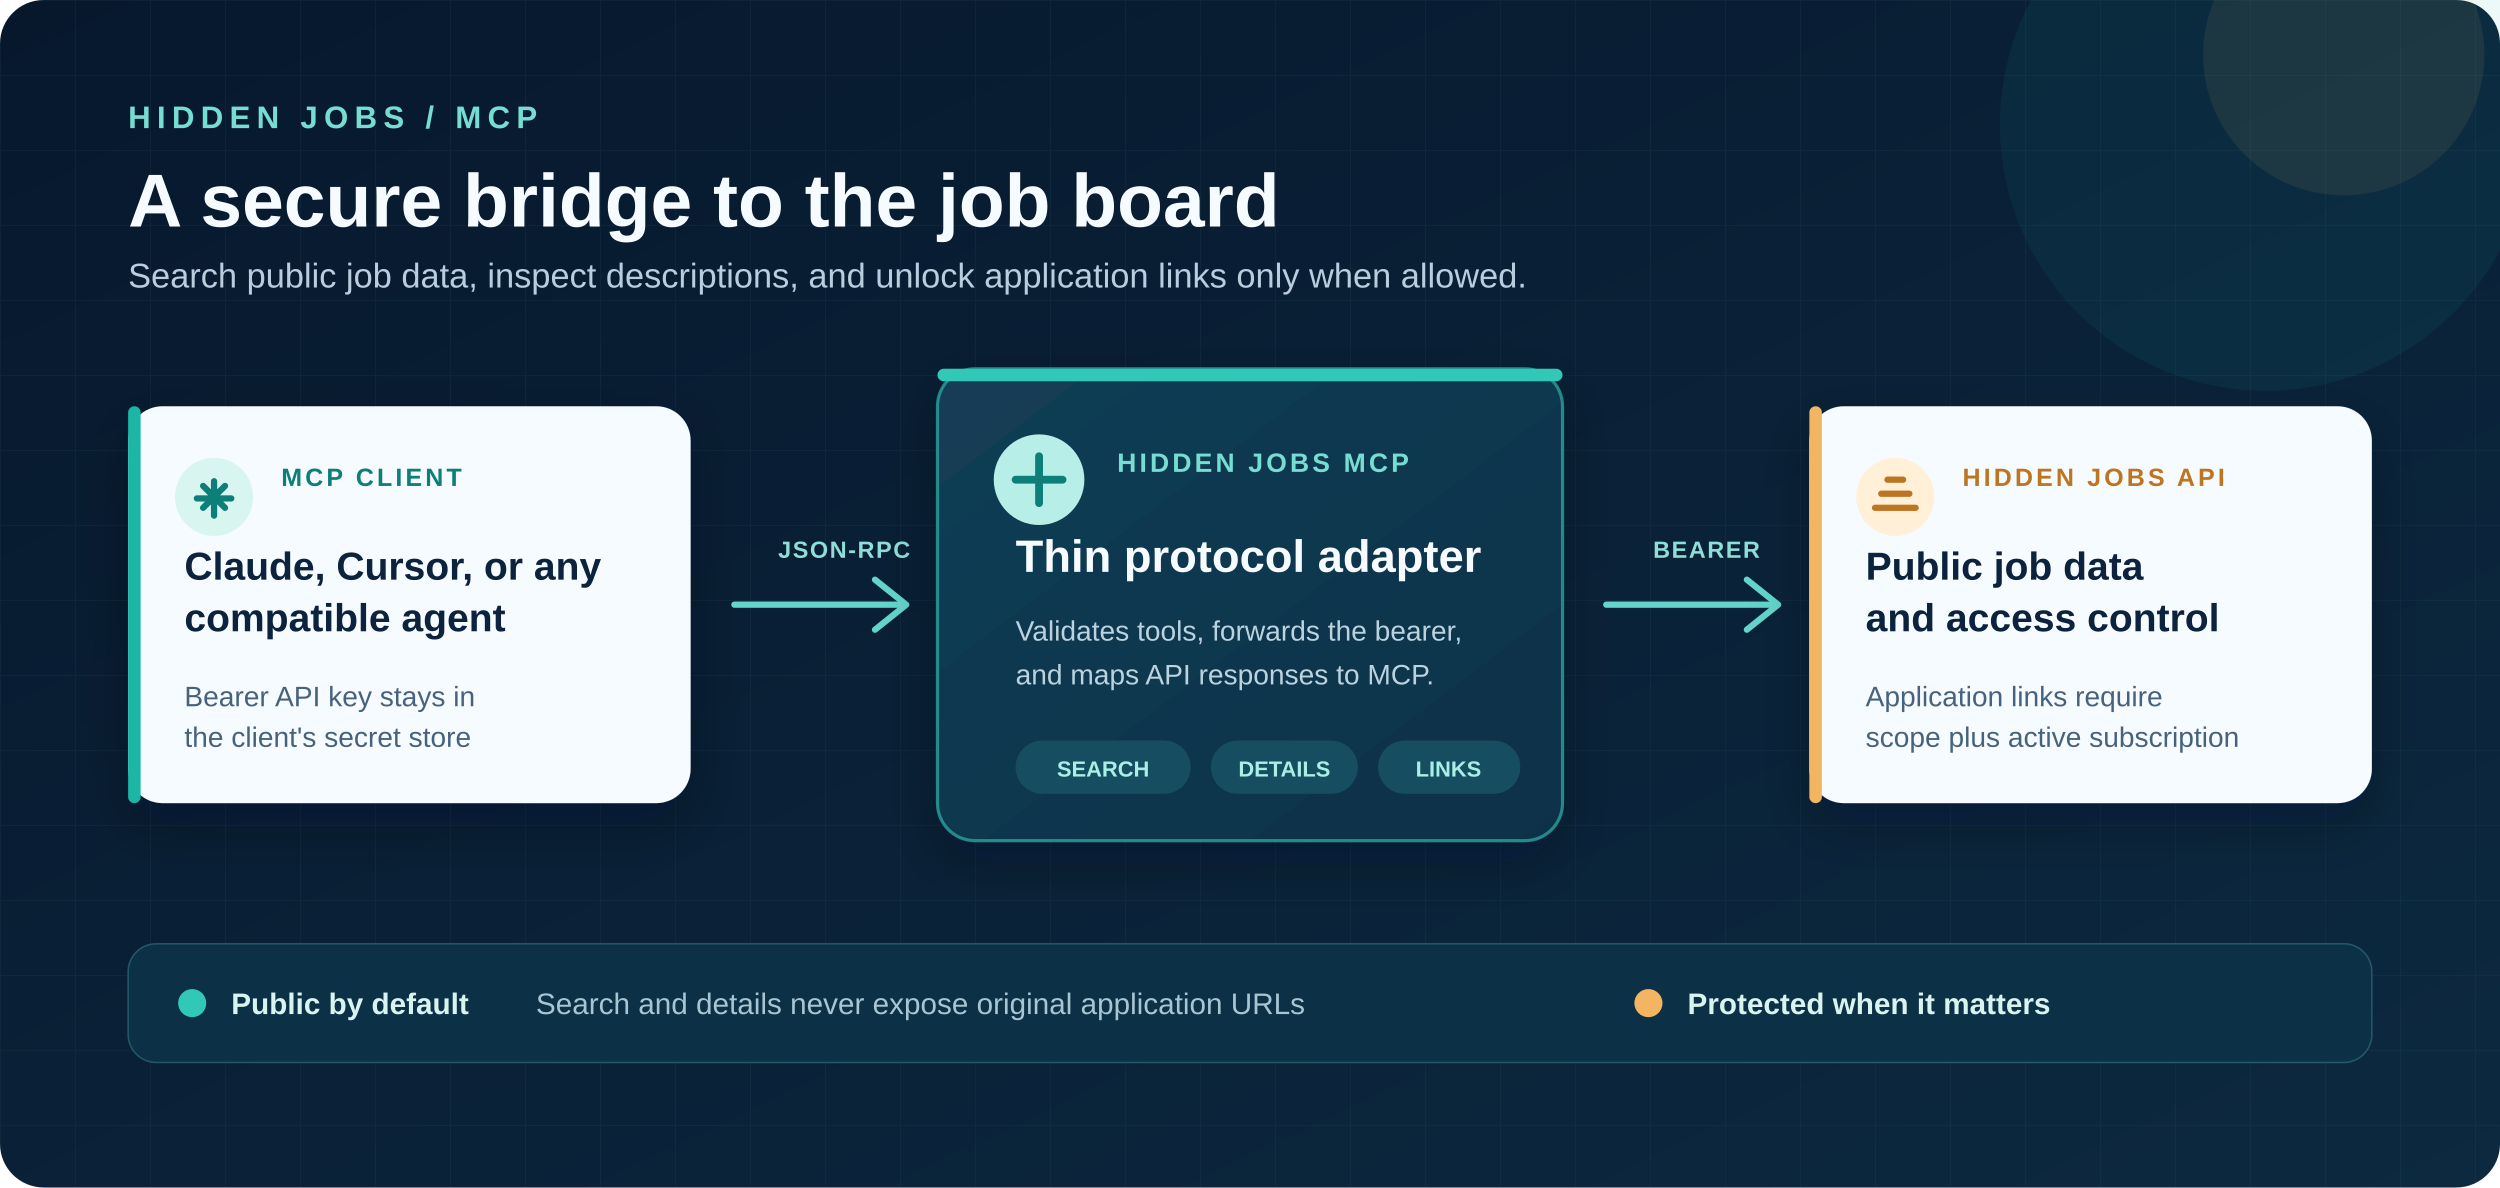
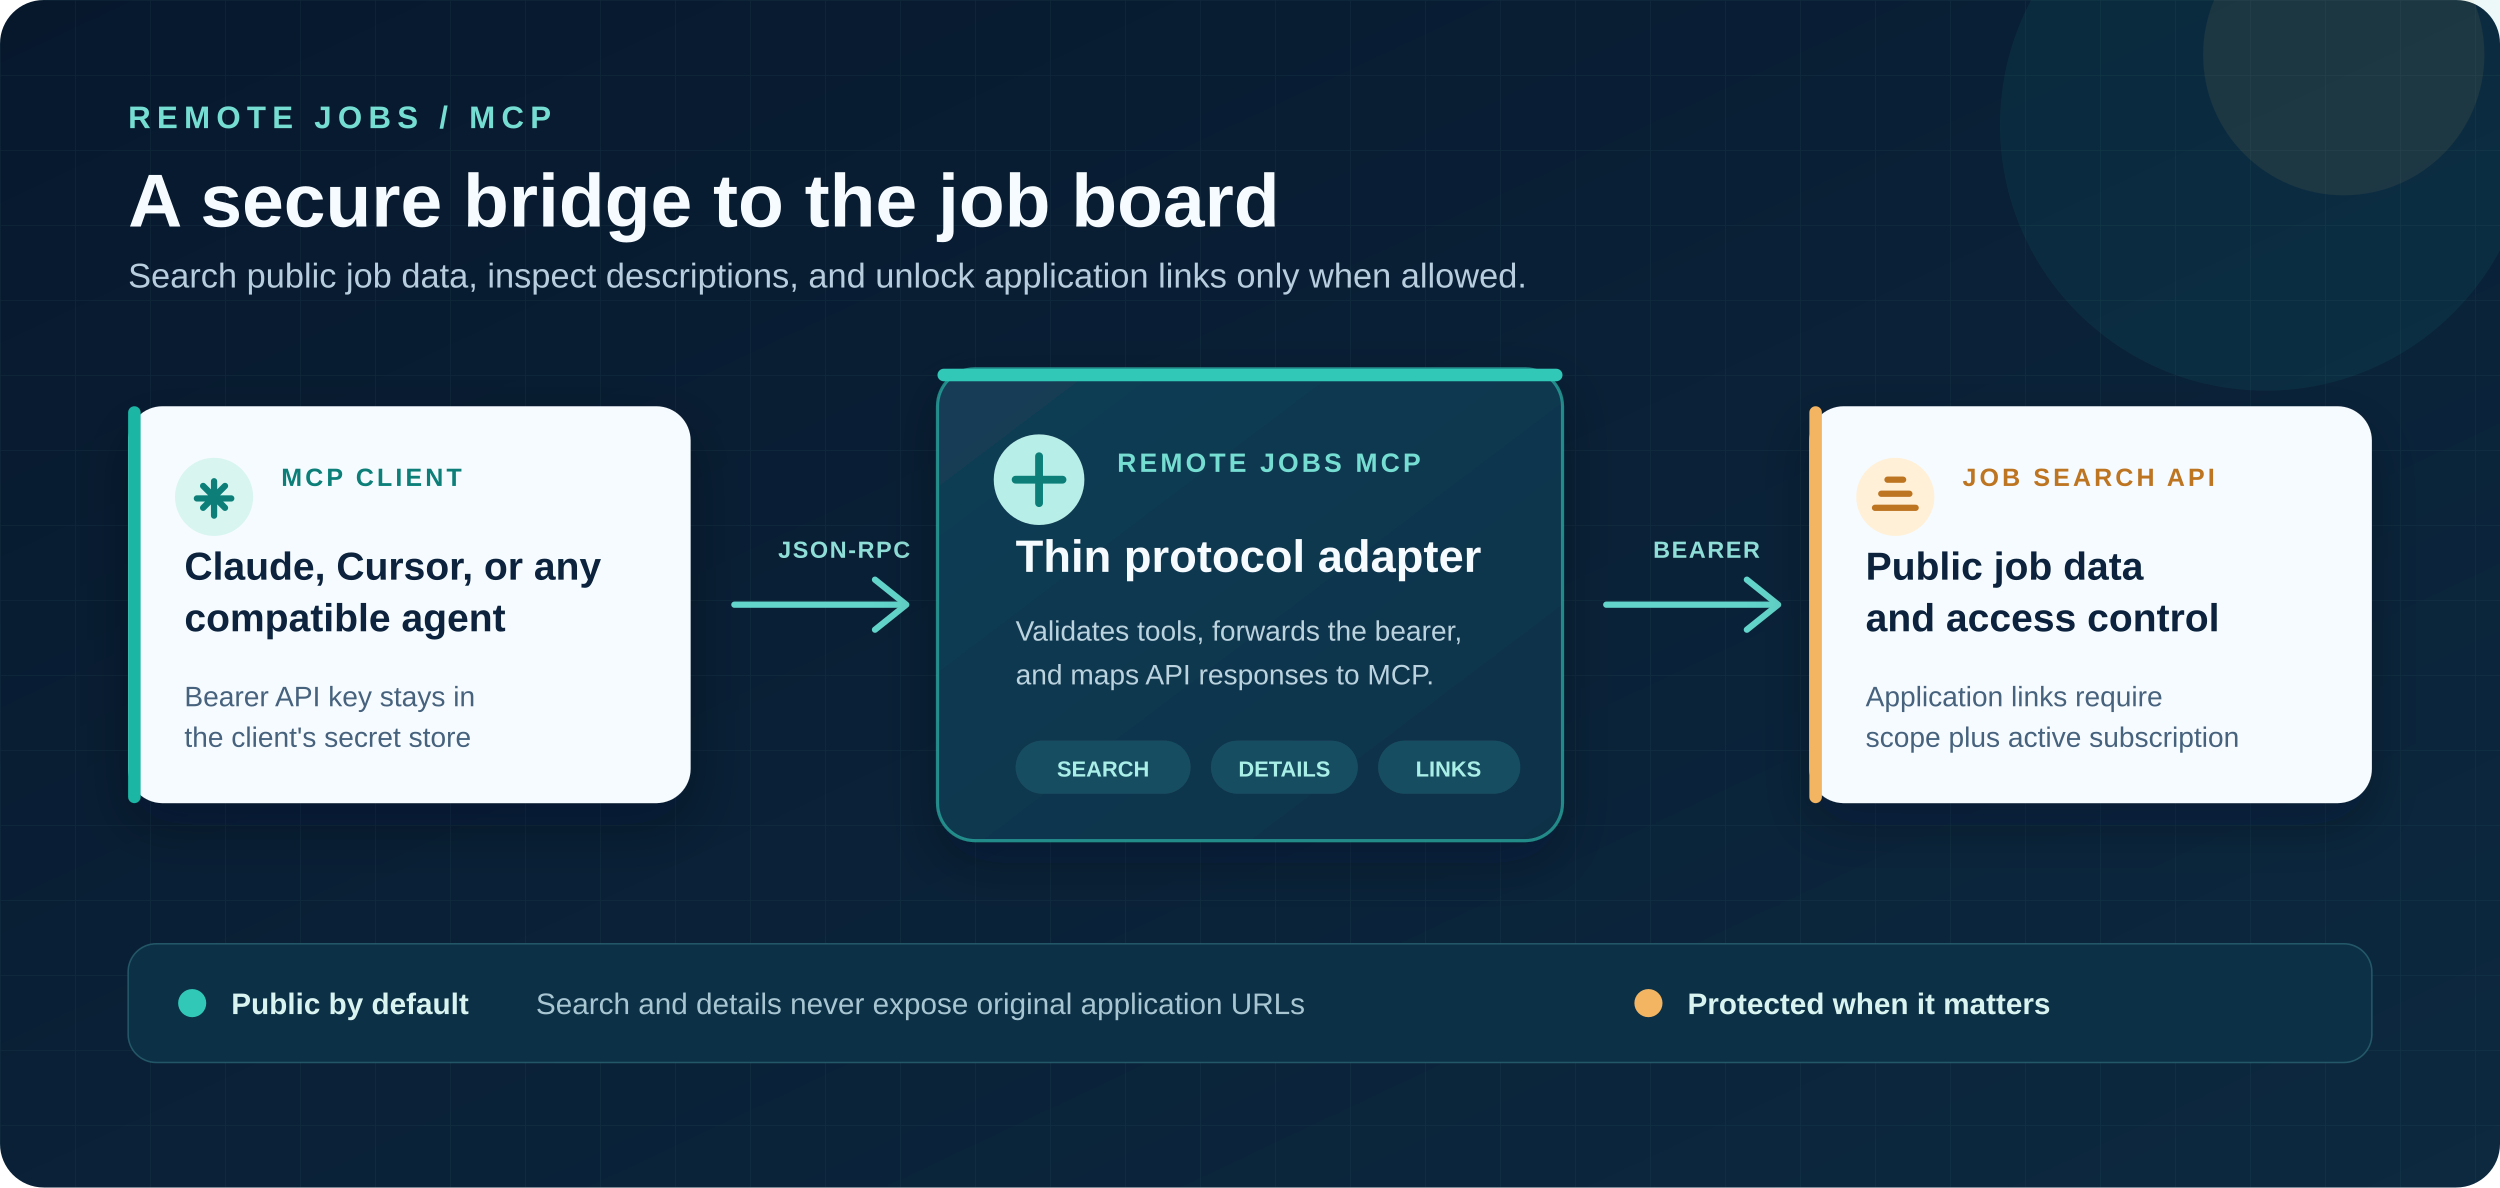
<svg xmlns="http://www.w3.org/2000/svg" width="1600" height="760" viewBox="0 0 1600 760" role="img" aria-labelledby="title description">
  <defs>
    <linearGradient id="background" x1="0" y1="0" x2="1" y2="1">
      <stop offset="0" stop-color="#07182d" />
      <stop offset="1" stop-color="#0c2940" />
    </linearGradient>
    <linearGradient id="mcp-card" x1="0" y1="0" x2="1" y2="1">
      <stop offset="0" stop-color="#123e55" />
      <stop offset="1" stop-color="#0e3047" />
    </linearGradient>
    <filter id="shadow" x="-20%" y="-20%" width="140%" height="140%">
      <feDropShadow dx="0" dy="14" stdDeviation="18" flood-color="#020817" flood-opacity="0.28" />
    </filter>
    <pattern id="grid" width="48" height="48" patternUnits="userSpaceOnUse">
      <path d="M 48 0 L 0 0 0 48" fill="none" stroke="#8bd8d1" stroke-opacity="0.06" stroke-width="1" />
    </pattern>
  </defs>
  <rect width="1600" height="760" rx="28" fill="url(#background)" />
  <rect width="1600" height="760" rx="28" fill="url(#grid)" />
  <circle cx="1450" cy="80" r="170" fill="#1db6a5" opacity="0.08" />
  <circle cx="1500" cy="35" r="90" fill="#f3b562" opacity="0.08" />
-   <text x="82" y="82" fill="#75ddd2" font-family="Arial, Helvetica, sans-serif" font-size="20" font-weight="700" letter-spacing="4">HIDDEN JOBS / MCP</text>
+   <text x="82" y="82" fill="#75ddd2" font-family="Arial, Helvetica, sans-serif" font-size="20" font-weight="700" letter-spacing="4">REMOTE JOBS / MCP</text>
  <text x="82" y="145" fill="#f6fbff" font-family="Arial, Helvetica, sans-serif" font-size="48" font-weight="700">A secure bridge to the job board</text>
  <text x="82" y="184" fill="#b8cede" font-family="Arial, Helvetica, sans-serif" font-size="22">Search public job data, inspect descriptions, and unlock application links only when allowed.</text>
  <g filter="url(#shadow)">
    <rect x="82" y="260" width="360" height="254" rx="22" fill="#f6fbff" />
    <rect x="82" y="260" width="8" height="254" rx="4" fill="#1db6a5" />
    <circle cx="137" cy="318" r="25" fill="#d8f5f0" />
    <path d="M126 319h22M137 308v22M130 311l14 14M144 311l-14 14" stroke="#087f78" stroke-width="4" stroke-linecap="round" />
    <text x="180" y="311" fill="#087f78" font-family="Arial, Helvetica, sans-serif" font-size="16" font-weight="700" letter-spacing="2">MCP CLIENT</text>
    <text x="118" y="371" fill="#09233d" font-family="Arial, Helvetica, sans-serif" font-size="25" font-weight="700">Claude, Cursor, or any</text>
    <text x="118" y="404" fill="#09233d" font-family="Arial, Helvetica, sans-serif" font-size="25" font-weight="700">compatible agent</text>
    <text x="118" y="452" fill="#46627d" font-family="Arial, Helvetica, sans-serif" font-size="18">Bearer API key stays in</text>
    <text x="118" y="478" fill="#46627d" font-family="Arial, Helvetica, sans-serif" font-size="18">the client's secret store</text>
  </g>
  <g>
    <path d="M470 387h108" stroke="#63d5ca" stroke-width="4" stroke-linecap="round" />
    <path d="m560 371 20 16-20 16" fill="none" stroke="#63d5ca" stroke-width="4" stroke-linecap="round" stroke-linejoin="round" />
    <text x="498" y="357" fill="#8fded7" font-family="Arial, Helvetica, sans-serif" font-size="15" font-weight="700" letter-spacing="1">JSON-RPC</text>
  </g>
  <g filter="url(#shadow)">
    <rect x="600" y="236" width="400" height="302" rx="24" fill="url(#mcp-card)" stroke="#31c8b8" stroke-opacity="0.6" stroke-width="2" />
    <rect x="600" y="236" width="400" height="8" rx="4" fill="#31c8b8" />
    <circle cx="665" cy="307" r="29" fill="#b7eee8" />
    <path d="M650 307h30M665 292v30" stroke="#087f78" stroke-width="5" stroke-linecap="round" />
-     <text x="715" y="302" fill="#75ddd2" font-family="Arial, Helvetica, sans-serif" font-size="17" font-weight="700" letter-spacing="2">HIDDEN JOBS MCP</text>
+     <text x="715" y="302" fill="#75ddd2" font-family="Arial, Helvetica, sans-serif" font-size="17" font-weight="700" letter-spacing="2">REMOTE JOBS MCP</text>
    <text x="650" y="366" fill="#f6fbff" font-family="Arial, Helvetica, sans-serif" font-size="29" font-weight="700">Thin protocol adapter</text>
    <text x="650" y="410" fill="#bad3df" font-family="Arial, Helvetica, sans-serif" font-size="18">Validates tools, forwards the bearer,</text>
    <text x="650" y="438" fill="#bad3df" font-family="Arial, Helvetica, sans-serif" font-size="18">and maps API responses to MCP.</text>
    <rect x="650" y="474" width="112" height="34" rx="17" fill="#174e61" />
    <rect x="775" y="474" width="94" height="34" rx="17" fill="#174e61" />
    <rect x="882" y="474" width="91" height="34" rx="17" fill="#174e61" />
    <text x="706" y="497" text-anchor="middle" fill="#a9eee7" font-family="Arial, Helvetica, sans-serif" font-size="14" font-weight="700">SEARCH</text>
    <text x="822" y="497" text-anchor="middle" fill="#a9eee7" font-family="Arial, Helvetica, sans-serif" font-size="14" font-weight="700">DETAILS</text>
    <text x="927" y="497" text-anchor="middle" fill="#a9eee7" font-family="Arial, Helvetica, sans-serif" font-size="14" font-weight="700">LINKS</text>
  </g>
  <g>
    <path d="M1028 387h108" stroke="#63d5ca" stroke-width="4" stroke-linecap="round" />
    <path d="m1118 371 20 16-20 16" fill="none" stroke="#63d5ca" stroke-width="4" stroke-linecap="round" stroke-linejoin="round" />
    <text x="1058" y="357" fill="#8fded7" font-family="Arial, Helvetica, sans-serif" font-size="15" font-weight="700" letter-spacing="1">BEARER</text>
  </g>
  <g filter="url(#shadow)">
    <rect x="1158" y="260" width="360" height="254" rx="22" fill="#f6fbff" />
    <rect x="1158" y="260" width="8" height="254" rx="4" fill="#f3b562" />
    <circle cx="1213" cy="318" r="25" fill="#fff0d7" />
    <path d="M1200 325h26M1204 316h18M1208 307h10" stroke="#bd7421" stroke-width="4" stroke-linecap="round" />
-     <text x="1256" y="311" fill="#bd7421" font-family="Arial, Helvetica, sans-serif" font-size="16" font-weight="700" letter-spacing="2">HIDDEN JOBS API</text>
+     <text x="1256" y="311" fill="#bd7421" font-family="Arial, Helvetica, sans-serif" font-size="16" font-weight="700" letter-spacing="2">JOB SEARCH API</text>
    <text x="1194" y="371" fill="#09233d" font-family="Arial, Helvetica, sans-serif" font-size="25" font-weight="700">Public job data</text>
    <text x="1194" y="404" fill="#09233d" font-family="Arial, Helvetica, sans-serif" font-size="25" font-weight="700">and access control</text>
    <text x="1194" y="452" fill="#46627d" font-family="Arial, Helvetica, sans-serif" font-size="18">Application links require</text>
    <text x="1194" y="478" fill="#46627d" font-family="Arial, Helvetica, sans-serif" font-size="18">scope plus active subscription</text>
  </g>
  <g>
    <rect x="82" y="604" width="1436" height="76" rx="18" fill="#0c3046" stroke="#2e6b79" stroke-opacity="0.7" />
    <circle cx="123" cy="642" r="9" fill="#31c8b8" />
    <text x="148" y="649" fill="#d9f4f0" font-family="Arial, Helvetica, sans-serif" font-size="19" font-weight="700">Public by default</text>
    <text x="343" y="649" fill="#a8c5d2" font-family="Arial, Helvetica, sans-serif" font-size="19">Search and details never expose original application URLs</text>
    <circle cx="1055" cy="642" r="9" fill="#f3b562" />
    <text x="1080" y="649" fill="#d9f4f0" font-family="Arial, Helvetica, sans-serif" font-size="19" font-weight="700">Protected when it matters</text>
  </g>
</svg>
